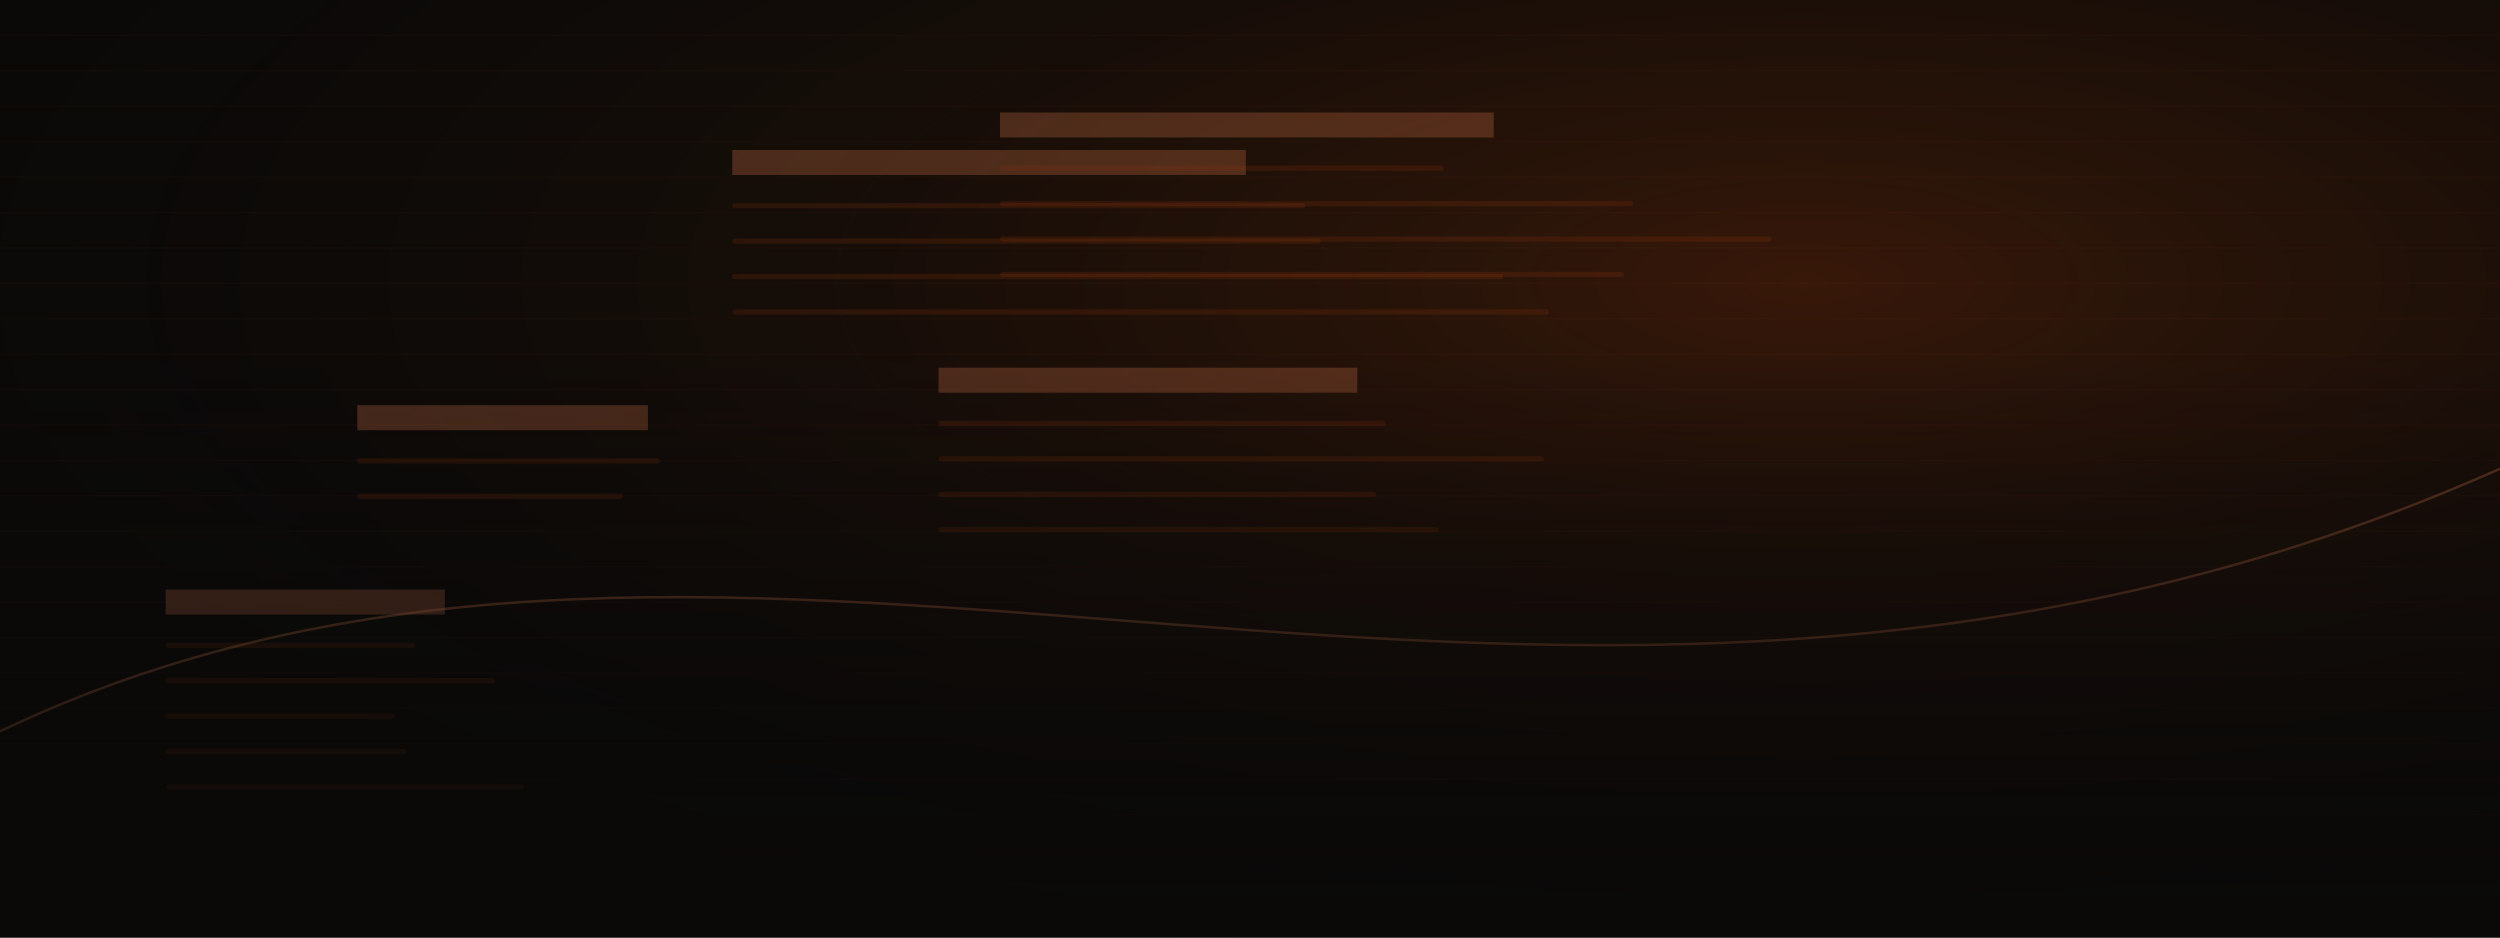
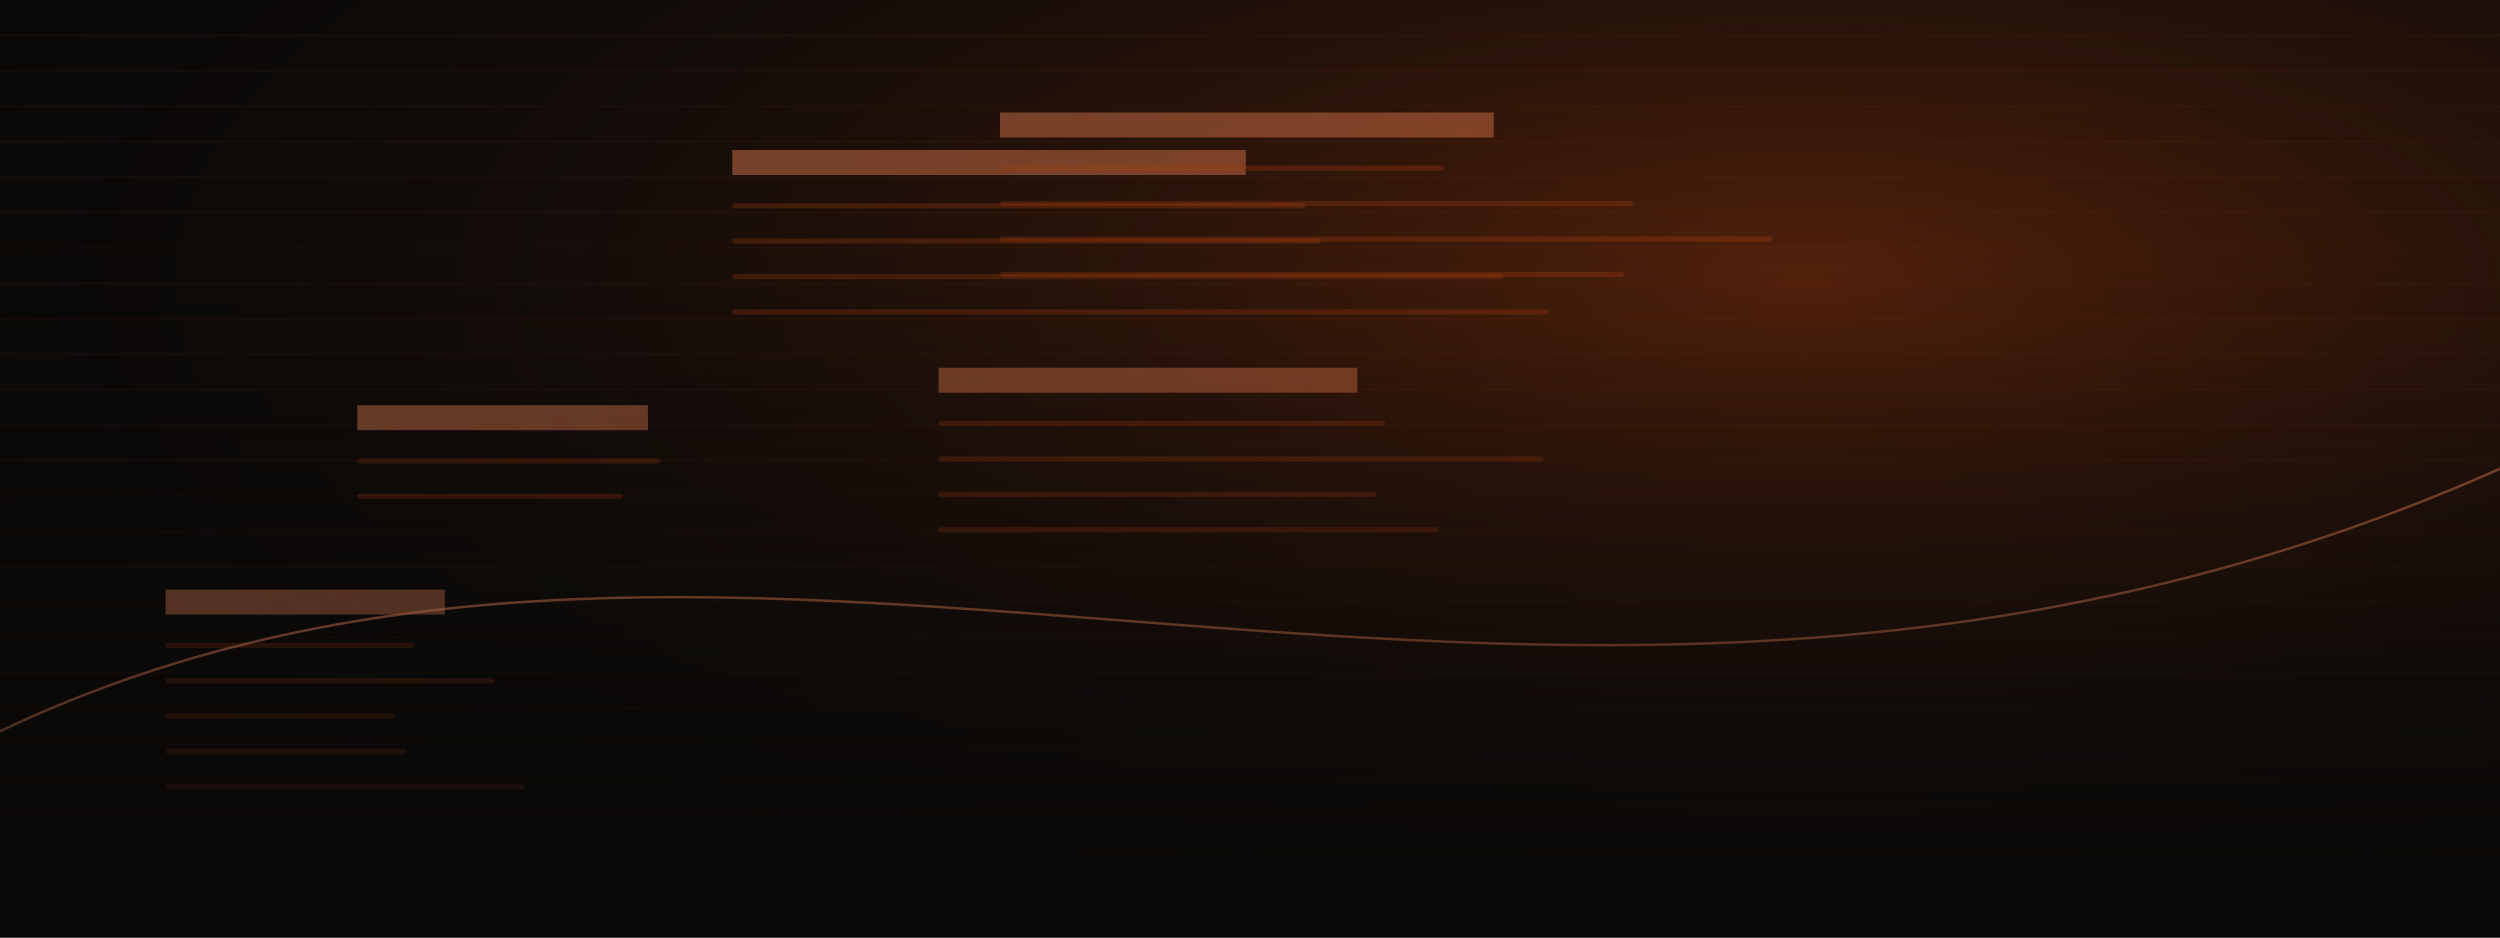
<svg xmlns="http://www.w3.org/2000/svg" viewBox="0 0 2400 900" width="2400" height="900" preserveAspectRatio="xMidYMid slice">
  <defs />
  <rect width="2400" height="900" fill="#0A0908" />
-   <line x1="0" y1="34" x2="2400" y2="34" stroke="#B8430F" stroke-width="1" stroke-opacity="0.07" />
-   <line x1="0" y1="68" x2="2400" y2="68" stroke="#B8430F" stroke-width="1" stroke-opacity="0.07" />
-   <line x1="0" y1="102" x2="2400" y2="102" stroke="#B8430F" stroke-width="1" stroke-opacity="0.07" />
-   <line x1="0" y1="136" x2="2400" y2="136" stroke="#B8430F" stroke-width="1" stroke-opacity="0.07" />
-   <line x1="0" y1="170" x2="2400" y2="170" stroke="#B8430F" stroke-width="1" stroke-opacity="0.07" />
-   <line x1="0" y1="204" x2="2400" y2="204" stroke="#B8430F" stroke-width="1" stroke-opacity="0.07" />
-   <line x1="0" y1="238" x2="2400" y2="238" stroke="#B8430F" stroke-width="1" stroke-opacity="0.07" />
-   <line x1="0" y1="272" x2="2400" y2="272" stroke="#B8430F" stroke-width="1" stroke-opacity="0.07" />
-   <line x1="0" y1="306" x2="2400" y2="306" stroke="#B8430F" stroke-width="1" stroke-opacity="0.07" />
-   <line x1="0" y1="340" x2="2400" y2="340" stroke="#B8430F" stroke-width="1" stroke-opacity="0.07" />
-   <line x1="0" y1="374" x2="2400" y2="374" stroke="#B8430F" stroke-width="1" stroke-opacity="0.07" />
-   <line x1="0" y1="408" x2="2400" y2="408" stroke="#B8430F" stroke-width="1" stroke-opacity="0.07" />
-   <line x1="0" y1="442" x2="2400" y2="442" stroke="#B8430F" stroke-width="1" stroke-opacity="0.07" />
-   <line x1="0" y1="476" x2="2400" y2="476" stroke="#B8430F" stroke-width="1" stroke-opacity="0.07" />
-   <line x1="0" y1="510" x2="2400" y2="510" stroke="#B8430F" stroke-width="1" stroke-opacity="0.07" />
-   <line x1="0" y1="544" x2="2400" y2="544" stroke="#B8430F" stroke-width="1" stroke-opacity="0.07" />
-   <line x1="0" y1="578" x2="2400" y2="578" stroke="#B8430F" stroke-width="1" stroke-opacity="0.07" />
-   <line x1="0" y1="612" x2="2400" y2="612" stroke="#B8430F" stroke-width="1" stroke-opacity="0.07" />
-   <line x1="0" y1="646" x2="2400" y2="646" stroke="#B8430F" stroke-width="1" stroke-opacity="0.07" />
-   <line x1="0" y1="680" x2="2400" y2="680" stroke="#B8430F" stroke-width="1" stroke-opacity="0.07" />
-   <line x1="0" y1="714" x2="2400" y2="714" stroke="#B8430F" stroke-width="1" stroke-opacity="0.07" />
-   <line x1="0" y1="748" x2="2400" y2="748" stroke="#B8430F" stroke-width="1" stroke-opacity="0.07" />
-   <line x1="0" y1="782" x2="2400" y2="782" stroke="#B8430F" stroke-width="1" stroke-opacity="0.07" />
-   <line x1="0" y1="816" x2="2400" y2="816" stroke="#B8430F" stroke-width="1" stroke-opacity="0.07" />
-   <line x1="0" y1="850" x2="2400" y2="850" stroke="#B8430F" stroke-width="1" stroke-opacity="0.07" />
-   <line x1="0" y1="884" x2="2400" y2="884" stroke="#B8430F" stroke-width="1" stroke-opacity="0.07" />
-   <rect x="703" y="144" width="493" height="24" fill="#F2895C" opacity="0.34" />
-   <rect x="703" y="195" width="550" height="5" rx="2.5" fill="#B8430F" opacity="0.2" />
-   <rect x="703" y="229" width="565" height="5" rx="2.5" fill="#B8430F" opacity="0.2" />
-   <rect x="703" y="263" width="740" height="5" rx="2.5" fill="#B8430F" opacity="0.2" />
-   <rect x="703" y="297" width="784" height="5" rx="2.5" fill="#B8430F" opacity="0.2" />
-   <rect x="343" y="389" width="279" height="24" fill="#F2895C" opacity="0.34" />
-   <rect x="343" y="440" width="291" height="5" rx="2.5" fill="#B8430F" opacity="0.2" />
-   <rect x="343" y="474" width="255" height="5" rx="2.5" fill="#B8430F" opacity="0.2" />
-   <rect x="159" y="566" width="268" height="24" fill="#F2895C" opacity="0.34" />
-   <rect x="159" y="617" width="239" height="5" rx="2.5" fill="#B8430F" opacity="0.2" />
-   <rect x="159" y="651" width="316" height="5" rx="2.5" fill="#B8430F" opacity="0.2" />
-   <rect x="159" y="685" width="220" height="5" rx="2.5" fill="#B8430F" opacity="0.2" />
-   <rect x="159" y="719" width="231" height="5" rx="2.5" fill="#B8430F" opacity="0.2" />
-   <rect x="159" y="753" width="344" height="5" rx="2.5" fill="#B8430F" opacity="0.2" />
-   <rect x="960" y="108" width="474" height="24" fill="#F2895C" opacity="0.34" />
-   <rect x="960" y="159" width="426" height="5" rx="2.5" fill="#B8430F" opacity="0.2" />
-   <rect x="960" y="193" width="608" height="5" rx="2.5" fill="#B8430F" opacity="0.2" />
-   <rect x="960" y="227" width="741" height="5" rx="2.5" fill="#B8430F" opacity="0.2" />
-   <rect x="960" y="261" width="599" height="5" rx="2.5" fill="#B8430F" opacity="0.2" />
-   <rect x="901" y="353" width="402" height="24" fill="#F2895C" opacity="0.34" />
-   <rect x="901" y="404" width="429" height="5" rx="2.5" fill="#B8430F" opacity="0.2" />
-   <rect x="901" y="438" width="581" height="5" rx="2.5" fill="#B8430F" opacity="0.2" />
-   <rect x="901" y="472" width="420" height="5" rx="2.5" fill="#B8430F" opacity="0.2" />
-   <rect x="901" y="506" width="480" height="5" rx="2.5" fill="#B8430F" opacity="0.2" />
-   <path d="M0,702 C720,360 1488,855 2400,450" fill="none" stroke="#F2895C" stroke-width="2.4" stroke-opacity="0.4" />
+   <line x1="0" y1="34" x2="2400" y2="34" stroke="#B8430F" stroke-width="1" stroke-opacity="0.11" />
+   <line x1="0" y1="68" x2="2400" y2="68" stroke="#B8430F" stroke-width="1" stroke-opacity="0.11" />
+   <line x1="0" y1="102" x2="2400" y2="102" stroke="#B8430F" stroke-width="1" stroke-opacity="0.11" />
+   <line x1="0" y1="136" x2="2400" y2="136" stroke="#B8430F" stroke-width="1" stroke-opacity="0.11" />
+   <line x1="0" y1="170" x2="2400" y2="170" stroke="#B8430F" stroke-width="1" stroke-opacity="0.11" />
+   <line x1="0" y1="204" x2="2400" y2="204" stroke="#B8430F" stroke-width="1" stroke-opacity="0.11" />
+   <line x1="0" y1="238" x2="2400" y2="238" stroke="#B8430F" stroke-width="1" stroke-opacity="0.11" />
+   <line x1="0" y1="272" x2="2400" y2="272" stroke="#B8430F" stroke-width="1" stroke-opacity="0.11" />
+   <line x1="0" y1="306" x2="2400" y2="306" stroke="#B8430F" stroke-width="1" stroke-opacity="0.11" />
+   <line x1="0" y1="340" x2="2400" y2="340" stroke="#B8430F" stroke-width="1" stroke-opacity="0.11" />
+   <line x1="0" y1="374" x2="2400" y2="374" stroke="#B8430F" stroke-width="1" stroke-opacity="0.11" />
+   <line x1="0" y1="408" x2="2400" y2="408" stroke="#B8430F" stroke-width="1" stroke-opacity="0.11" />
+   <line x1="0" y1="442" x2="2400" y2="442" stroke="#B8430F" stroke-width="1" stroke-opacity="0.11" />
+   <line x1="0" y1="476" x2="2400" y2="476" stroke="#B8430F" stroke-width="1" stroke-opacity="0.11" />
+   <line x1="0" y1="510" x2="2400" y2="510" stroke="#B8430F" stroke-width="1" stroke-opacity="0.11" />
+   <line x1="0" y1="544" x2="2400" y2="544" stroke="#B8430F" stroke-width="1" stroke-opacity="0.11" />
+   <line x1="0" y1="578" x2="2400" y2="578" stroke="#B8430F" stroke-width="1" stroke-opacity="0.11" />
+   <line x1="0" y1="612" x2="2400" y2="612" stroke="#B8430F" stroke-width="1" stroke-opacity="0.11" />
+   <line x1="0" y1="646" x2="2400" y2="646" stroke="#B8430F" stroke-width="1" stroke-opacity="0.11" />
+   <line x1="0" y1="680" x2="2400" y2="680" stroke="#B8430F" stroke-width="1" stroke-opacity="0.11" />
+   <line x1="0" y1="714" x2="2400" y2="714" stroke="#B8430F" stroke-width="1" stroke-opacity="0.11" />
+   <line x1="0" y1="748" x2="2400" y2="748" stroke="#B8430F" stroke-width="1" stroke-opacity="0.11" />
+   <line x1="0" y1="782" x2="2400" y2="782" stroke="#B8430F" stroke-width="1" stroke-opacity="0.11" />
+   <line x1="0" y1="816" x2="2400" y2="816" stroke="#B8430F" stroke-width="1" stroke-opacity="0.11" />
+   <line x1="0" y1="850" x2="2400" y2="850" stroke="#B8430F" stroke-width="1" stroke-opacity="0.11" />
+   <line x1="0" y1="884" x2="2400" y2="884" stroke="#B8430F" stroke-width="1" stroke-opacity="0.11" />
+   <rect x="703" y="144" width="493" height="24" fill="#F2895C" opacity="0.49" />
+   <rect x="703" y="195" width="550" height="5" rx="2.5" fill="#B8430F" opacity="0.29" />
+   <rect x="703" y="229" width="565" height="5" rx="2.5" fill="#B8430F" opacity="0.29" />
+   <rect x="703" y="263" width="740" height="5" rx="2.5" fill="#B8430F" opacity="0.29" />
+   <rect x="703" y="297" width="784" height="5" rx="2.5" fill="#B8430F" opacity="0.29" />
+   <rect x="343" y="389" width="279" height="24" fill="#F2895C" opacity="0.49" />
+   <rect x="343" y="440" width="291" height="5" rx="2.5" fill="#B8430F" opacity="0.29" />
+   <rect x="343" y="474" width="255" height="5" rx="2.5" fill="#B8430F" opacity="0.29" />
+   <rect x="159" y="566" width="268" height="24" fill="#F2895C" opacity="0.49" />
+   <rect x="159" y="617" width="239" height="5" rx="2.5" fill="#B8430F" opacity="0.29" />
+   <rect x="159" y="651" width="316" height="5" rx="2.5" fill="#B8430F" opacity="0.29" />
+   <rect x="159" y="685" width="220" height="5" rx="2.5" fill="#B8430F" opacity="0.29" />
+   <rect x="159" y="719" width="231" height="5" rx="2.5" fill="#B8430F" opacity="0.29" />
+   <rect x="159" y="753" width="344" height="5" rx="2.5" fill="#B8430F" opacity="0.29" />
+   <rect x="960" y="108" width="474" height="24" fill="#F2895C" opacity="0.49" />
+   <rect x="960" y="159" width="426" height="5" rx="2.5" fill="#B8430F" opacity="0.29" />
+   <rect x="960" y="193" width="608" height="5" rx="2.5" fill="#B8430F" opacity="0.29" />
+   <rect x="960" y="227" width="741" height="5" rx="2.5" fill="#B8430F" opacity="0.29" />
+   <rect x="960" y="261" width="599" height="5" rx="2.5" fill="#B8430F" opacity="0.29" />
+   <rect x="901" y="353" width="402" height="24" fill="#F2895C" opacity="0.49" />
+   <rect x="901" y="404" width="429" height="5" rx="2.5" fill="#B8430F" opacity="0.29" />
+   <rect x="901" y="438" width="581" height="5" rx="2.5" fill="#B8430F" opacity="0.29" />
+   <rect x="901" y="472" width="420" height="5" rx="2.5" fill="#B8430F" opacity="0.29" />
+   <rect x="901" y="506" width="480" height="5" rx="2.5" fill="#B8430F" opacity="0.29" />
+   <path d="M0,702 C720,360 1488,855 2400,450" fill="none" stroke="#F2895C" stroke-width="2.4" stroke-opacity="0.62" />
  <radialGradient id="bl" cx="0.72" cy="0.3" r="0.8">
-     <stop offset="0" stop-color="#B8430F" stop-opacity="0.32" />
+     <stop offset="0" stop-color="#B8430F" stop-opacity="0.42" />
    <stop offset="1" stop-color="#0A0908" stop-opacity="0" />
  </radialGradient>
  <rect width="2400" height="900" fill="url(#bl)" />
  <linearGradient id="vg2" x1="0" y1="1" x2="0" y2="0">
-     <stop offset="0" stop-color="#0A0908" stop-opacity="0.9" />
-     <stop offset="0.62" stop-color="#0A0908" stop-opacity="0.18" />
+     <stop offset="0" stop-color="#0A0908" stop-opacity="0.88" />
+     <stop offset="0.34" stop-color="#0A0908" stop-opacity="0.34" />
+     <stop offset="0.72" stop-color="#0A0908" stop-opacity="0" />
  </linearGradient>
  <rect width="2400" height="900" fill="url(#vg2)" />
</svg>
